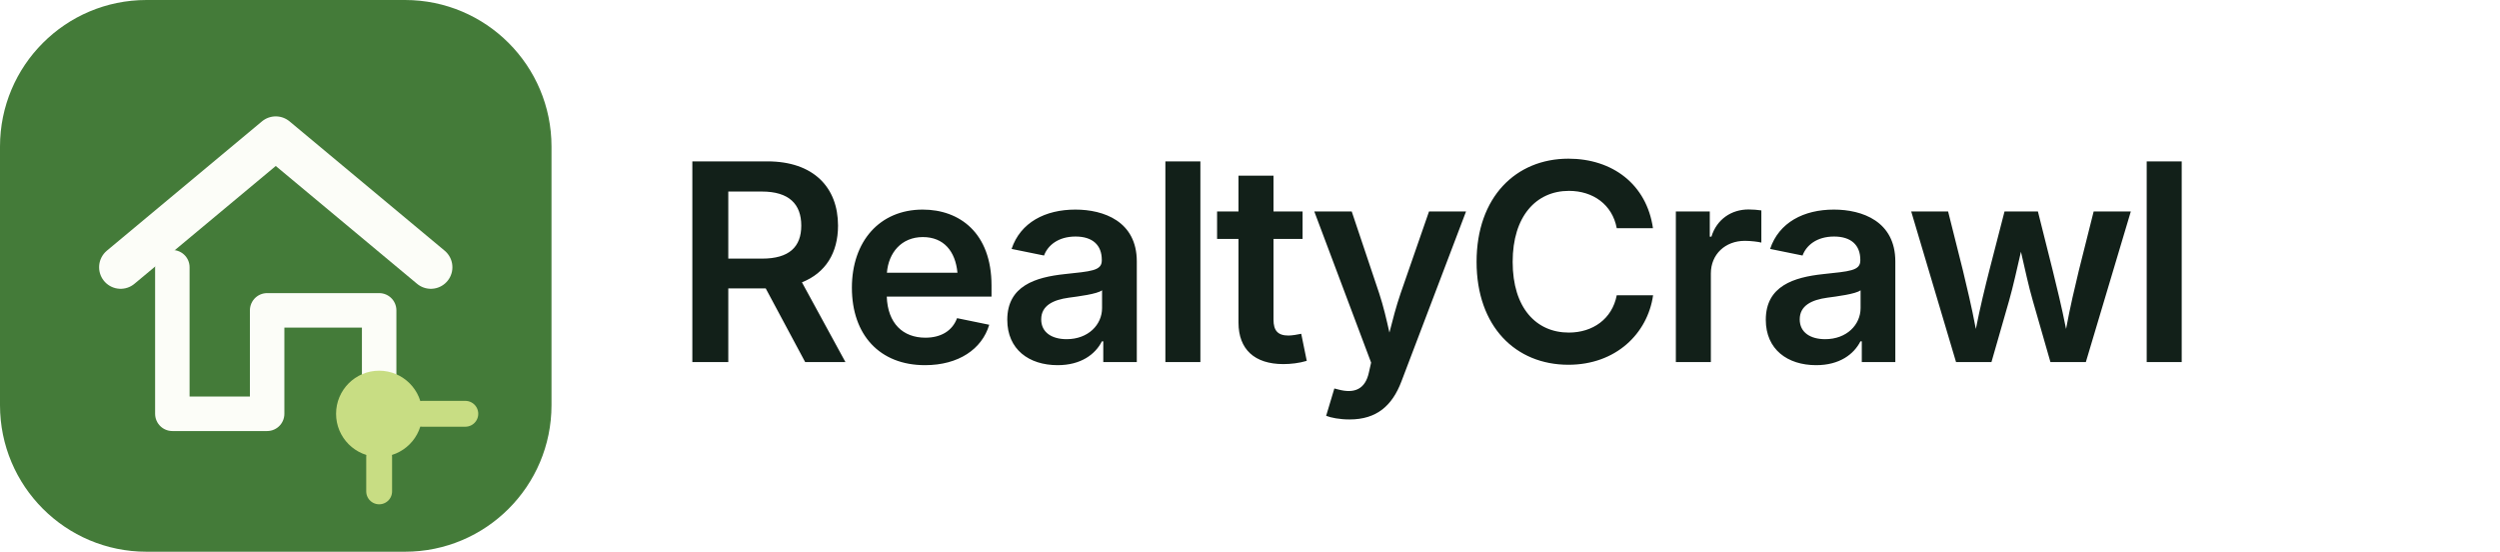
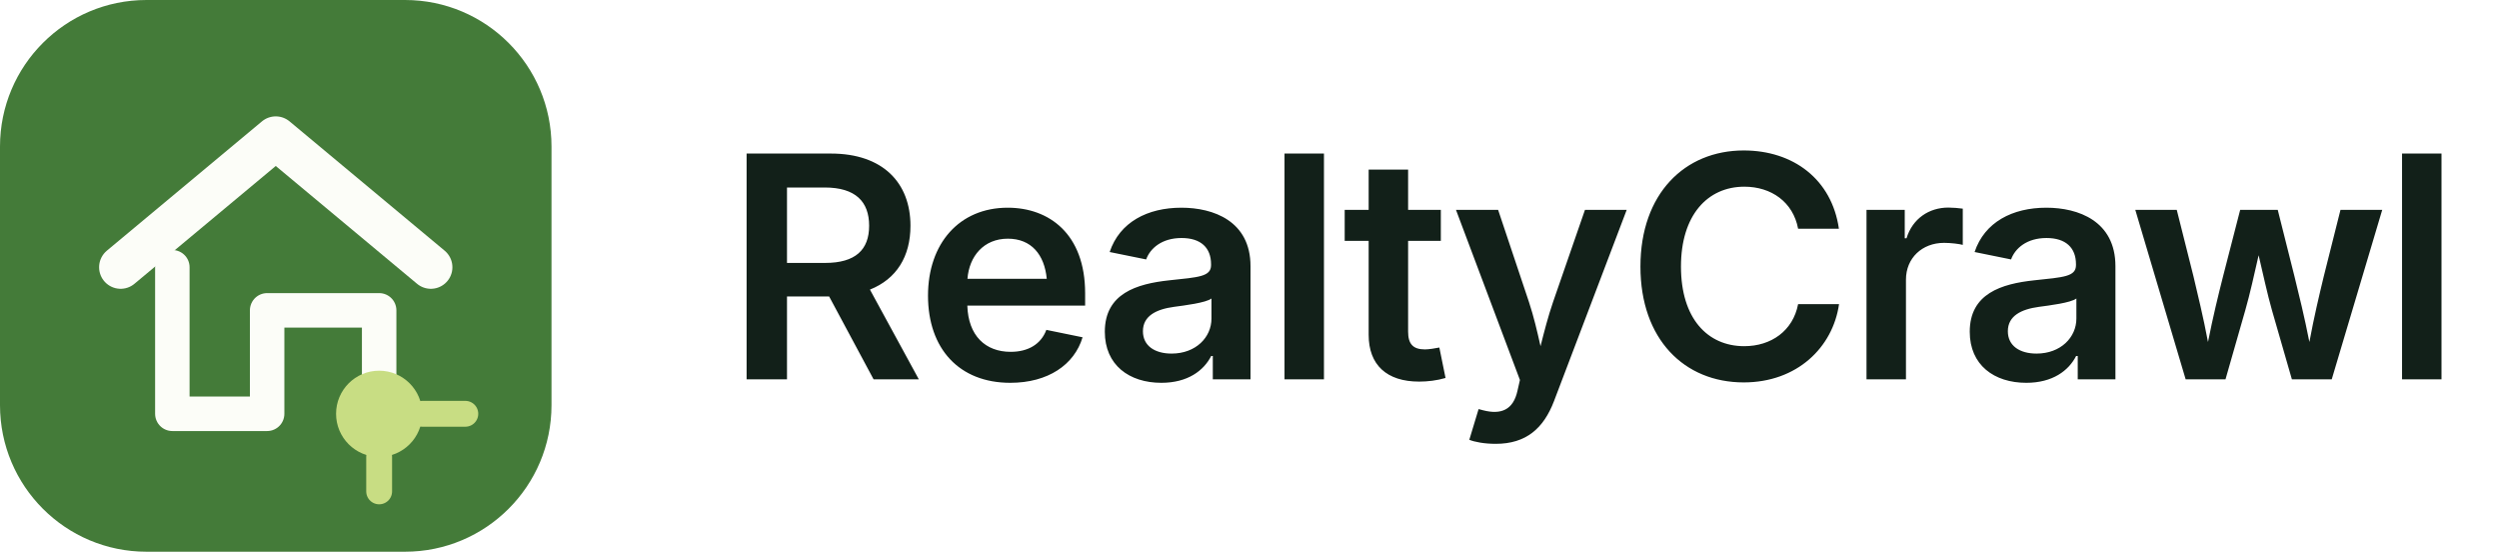
<svg xmlns="http://www.w3.org/2000/svg" viewBox="0 0 290 64">
  <svg width="64" height="64" viewBox="0 0 64 64" fill="none">
    <rect width="64" height="64" rx="17" fill="#447B39" />
    <path d="M14 31 32 16l18 15" stroke="#FCFDF8" stroke-width="5" stroke-linecap="round" stroke-linejoin="round" />
    <path d="M20 31v17h11V36h13v12" stroke="#FCFDF8" stroke-width="4" stroke-linecap="round" stroke-linejoin="round" />
    <circle cx="44" cy="48" r="5" fill="#C8DD83" />
    <path d="M49 48h5M44 53v4" stroke="#C8DD83" stroke-width="3" stroke-linecap="round" />
  </svg>
-   <text x="78" y="42" fill="#122019" font-family="Inter,Arial,sans-serif" font-size="32" font-weight="600" letter-spacing="-1">RealtyCrawl</text>
+   <text x="84" y="44" fill="#122019" font-family="Inter,ui-sans-serif,system-ui,-apple-system,BlinkMacSystemFont,Segoe UI,sans-serif" font-size="36" font-weight="600" letter-spacing="-0.9">RealtyCrawl</text>
</svg>
